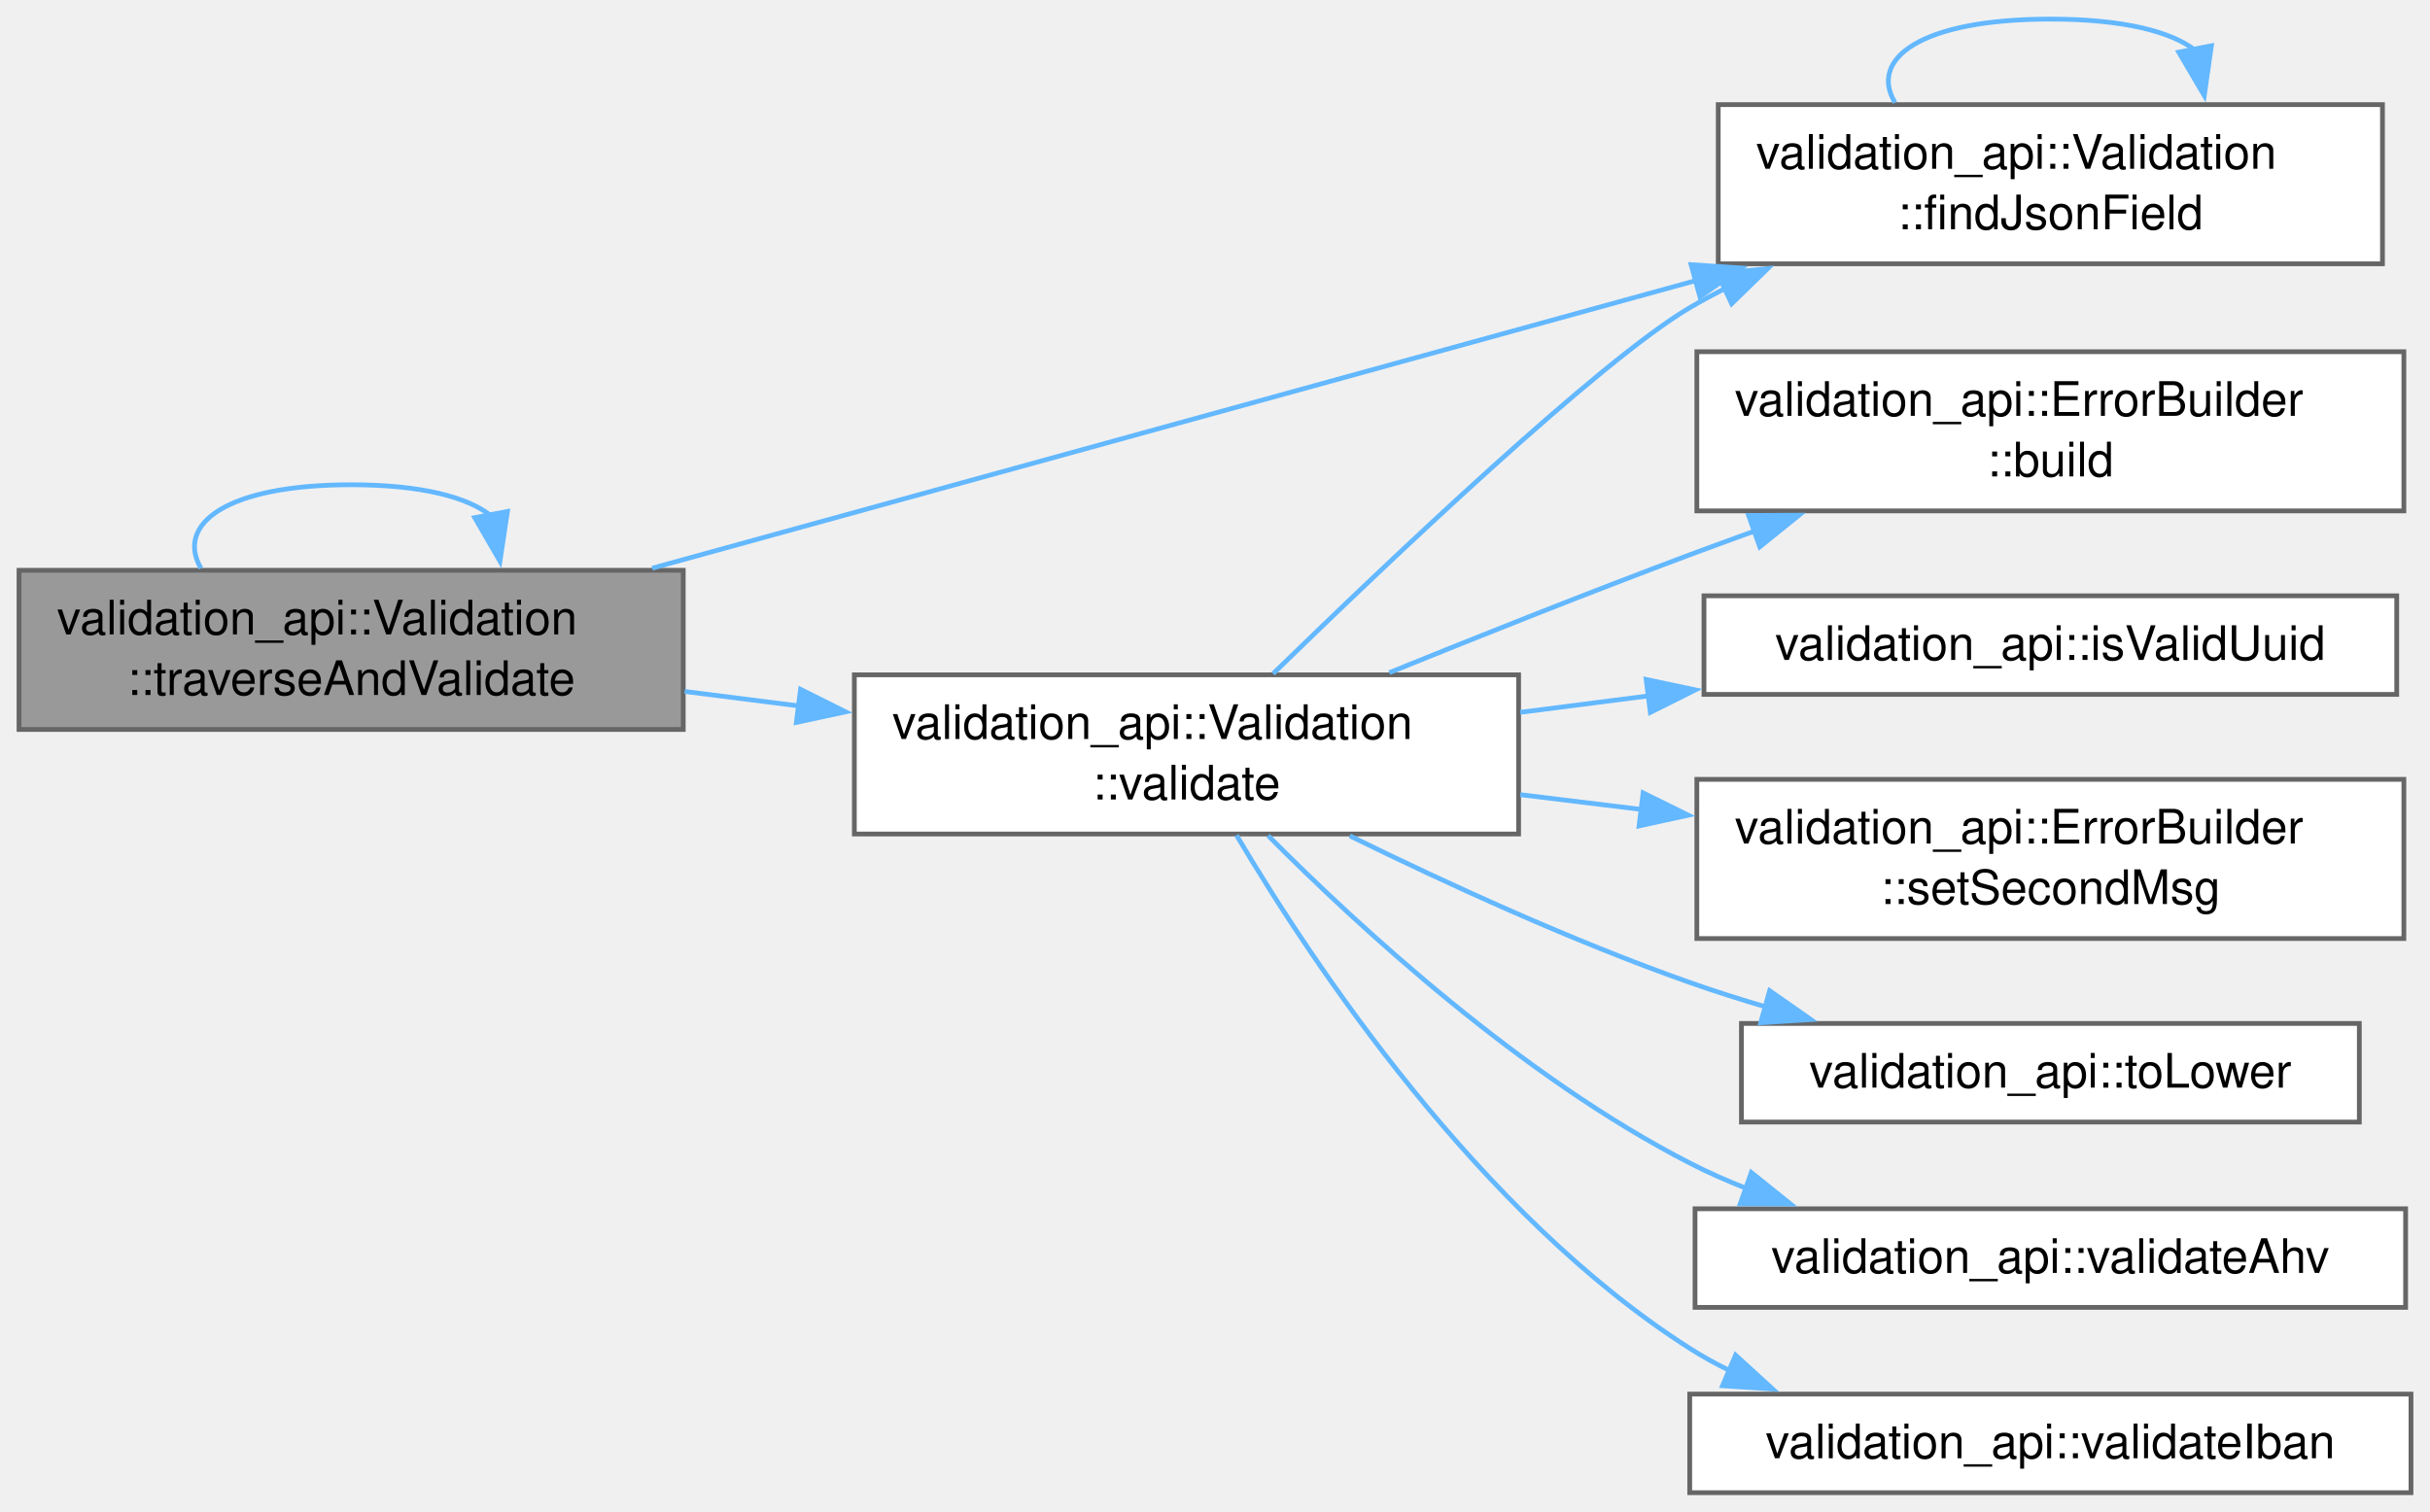
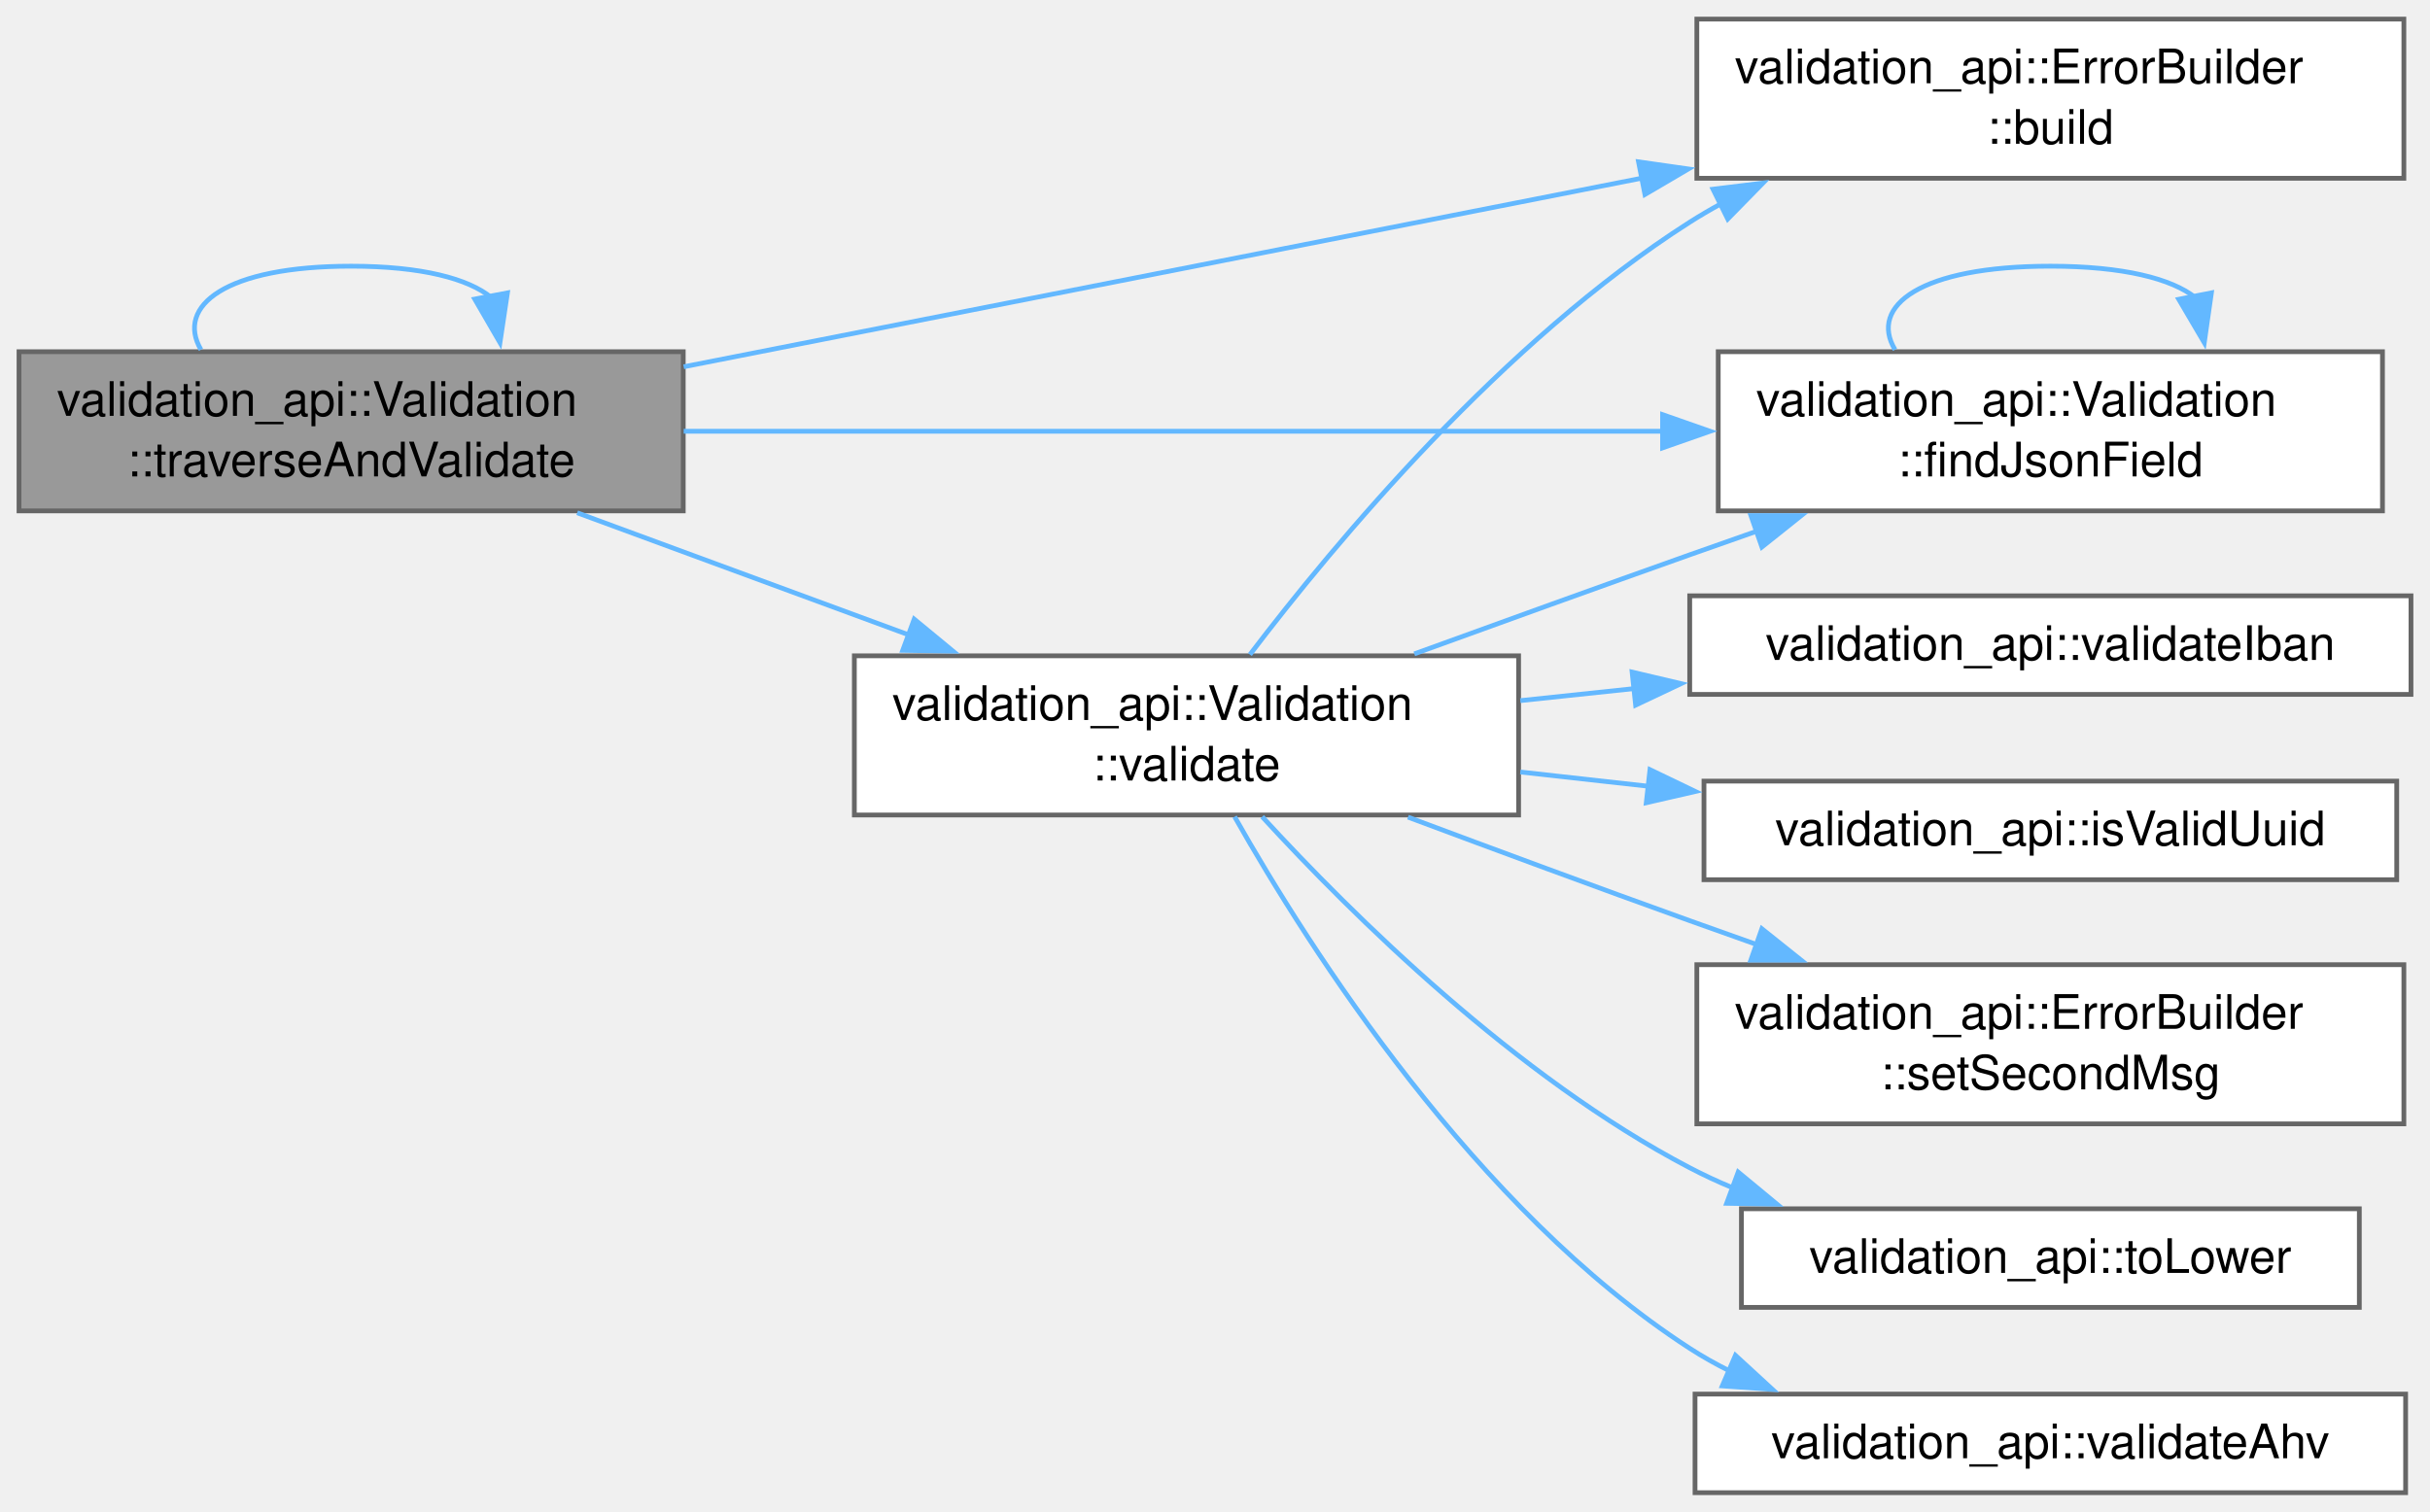
<svg xmlns="http://www.w3.org/2000/svg" xmlns:xlink="http://www.w3.org/1999/xlink" width="511pt" height="318pt" viewBox="0.00 0.00 511.25 318.12">
  <g id="graph0" class="graph" transform="scale(1 1) rotate(0) translate(4 314.12)">
    <g id="Node000001" class="node">
      <g id="a_Node000001">
        <a xlink:title="Traverse through the json object and validate the fields.">
-           <polygon fill="#999999" stroke="#666666" points="139.75,-194.12 0,-194.12 0,-160.62 139.75,-160.62 139.75,-194.12" />
-           <text text-anchor="start" x="8" y="-180.62" font-family="Helvetica,sans-Serif" font-size="10.00">validation_api::Validation</text>
-           <text text-anchor="middle" x="69.88" y="-167.88" font-family="Helvetica,sans-Serif" font-size="10.00">::traverseAndValidate</text>
+           <polygon fill="#999999" stroke="#666666" points="139.75,-240.12 0,-240.12 0,-206.62 139.75,-206.62 139.75,-240.12" />
+           <text text-anchor="start" x="8" y="-226.62" font-family="Helvetica,sans-Serif" font-size="10.00">validation_api::Validation</text>
+           <text text-anchor="middle" x="69.88" y="-213.88" font-family="Helvetica,sans-Serif" font-size="10.00">::traverseAndValidate</text>
        </a>
      </g>
    </g>
-     <g id="edge3_Node000001_Node000001" class="edge">
-       <g id="a_edge3_Node000001_Node000001">
+     <g id="edge4_Node000001_Node000001" class="edge">
+       <g id="a_edge4_Node000001_Node000001">
        <a xlink:title=" ">
-           <path fill="none" stroke="#63b8ff" d="M38.28,-194.54C32.91,-203.74 43.44,-212.12 69.88,-212.12 84.74,-212.12 94.58,-209.47 99.39,-205.51" />
-           <polygon fill="#63b8ff" stroke="#63b8ff" points="102.76,-206.5 101.19,-196.03 95.88,-205.2 102.76,-206.5" />
+           <path fill="none" stroke="#63b8ff" d="M38.28,-240.54C32.91,-249.74 43.44,-258.12 69.88,-258.12 84.74,-258.12 94.58,-255.47 99.39,-251.51" />
+           <polygon fill="#63b8ff" stroke="#63b8ff" points="102.76,-252.5 101.19,-242.03 95.88,-251.2 102.76,-252.5" />
        </a>
      </g>
    </g>
    <g id="Node000002" class="node">
      <g id="a_Node000002">
-         <a xlink:href="classvalidation__api_1_1Validation.html#a2005828d7e475090ef5a895348bfb760" target="_top" xlink:title=" ">
-           <polygon fill="white" stroke="#666666" points="497.25,-292.12 357.5,-292.12 357.5,-258.62 497.25,-258.62 497.25,-292.12" />
-           <text text-anchor="start" x="365.5" y="-278.62" font-family="Helvetica,sans-Serif" font-size="10.00">validation_api::Validation</text>
-           <text text-anchor="middle" x="427.38" y="-265.88" font-family="Helvetica,sans-Serif" font-size="10.00">::findJsonField</text>
+         <a xlink:href="classvalidation__api_1_1ErrorBuilder.html#a84327bbfe6c61e7be6966acc41ba6087" target="_top" xlink:title="Set the First Msg object.">
+           <polygon fill="white" stroke="#666666" points="501.75,-310.12 353,-310.12 353,-276.62 501.75,-276.62 501.75,-310.12" />
+           <text text-anchor="start" x="361" y="-296.62" font-family="Helvetica,sans-Serif" font-size="10.00">validation_api::ErrorBuilder</text>
+           <text text-anchor="middle" x="427.38" y="-283.88" font-family="Helvetica,sans-Serif" font-size="10.00">::build</text>
        </a>
      </g>
    </g>
    <g id="edge1_Node000001_Node000002" class="edge">
      <g id="a_edge1_Node000001_Node000002">
        <a xlink:title=" ">
-           <path fill="none" stroke="#63b8ff" d="M133.21,-194.56C194.48,-211.45 287.99,-237.23 352.86,-255.11" />
-           <polygon fill="#63b8ff" stroke="#63b8ff" points="351.79,-258.44 362.36,-257.73 353.65,-251.7 351.79,-258.44" />
+           <path fill="none" stroke="#63b8ff" d="M139.84,-236.95C197.44,-248.3 279.79,-264.51 341.44,-276.65" />
+           <polygon fill="#63b8ff" stroke="#63b8ff" points="340.73,-280.08 351.22,-278.58 342.08,-273.21 340.73,-280.08" />
        </a>
      </g>
    </g>
    <g id="Node000003" class="node">
      <g id="a_Node000003">
-         <a xlink:href="classvalidation__api_1_1Validation.html#a1cc0802269d88c233ad3c3d1d6c3dd12" target="_top" xlink:title=" ">
-           <polygon fill="white" stroke="#666666" points="315.5,-172.12 175.75,-172.12 175.75,-138.62 315.5,-138.62 315.5,-172.12" />
-           <text text-anchor="start" x="183.75" y="-158.62" font-family="Helvetica,sans-Serif" font-size="10.00">validation_api::Validation</text>
-           <text text-anchor="middle" x="245.62" y="-145.88" font-family="Helvetica,sans-Serif" font-size="10.00">::validate</text>
+         <a xlink:href="classvalidation__api_1_1Validation.html#a2005828d7e475090ef5a895348bfb760" target="_top" xlink:title=" ">
+           <polygon fill="white" stroke="#666666" points="497.25,-240.12 357.5,-240.12 357.5,-206.62 497.25,-206.62 497.25,-240.12" />
+           <text text-anchor="start" x="365.5" y="-226.62" font-family="Helvetica,sans-Serif" font-size="10.00">validation_api::Validation</text>
+           <text text-anchor="middle" x="427.38" y="-213.88" font-family="Helvetica,sans-Serif" font-size="10.00">::findJsonField</text>
        </a>
      </g>
    </g>
-     <g id="edge4_Node000001_Node000003" class="edge">
-       <g id="a_edge4_Node000001_Node000003">
+     <g id="edge2_Node000001_Node000003" class="edge">
+       <g id="a_edge2_Node000001_Node000003">
        <a xlink:title=" ">
-           <path fill="none" stroke="#63b8ff" d="M140.04,-168.62C147.96,-167.62 156.07,-166.59 164.12,-165.57" />
-           <polygon fill="#63b8ff" stroke="#63b8ff" points="164.43,-169.06 173.91,-164.33 163.55,-162.11 164.43,-169.06" />
-         </a>
-       </g>
-     </g>
-     <g id="edge2_Node000002_Node000002" class="edge">
-       <g id="a_edge2_Node000002_Node000002">
-         <a xlink:title=" ">
-           <path fill="none" stroke="#63b8ff" d="M394.7,-292.54C389.15,-301.74 400.04,-310.12 427.38,-310.12 442.75,-310.12 452.92,-307.47 457.89,-303.51" />
-           <polygon fill="#63b8ff" stroke="#63b8ff" points="461.26,-304.51 459.76,-294.02 454.39,-303.16 461.26,-304.51" />
-         </a>
-       </g>
-     </g>
-     <g id="edge6_Node000003_Node000002" class="edge">
-       <g id="a_edge6_Node000003_Node000002">
-         <a xlink:title=" ">
-           <path fill="none" stroke="#63b8ff" d="M263.85,-172.36C288.39,-196.27 332.54,-238.2 351.5,-249.38 353.94,-250.81 356.47,-252.18 359.06,-253.5" />
-           <polygon fill="#63b8ff" stroke="#63b8ff" points="357.37,-256.57 367.91,-257.61 360.32,-250.22 357.37,-256.57" />
+           <path fill="none" stroke="#63b8ff" d="M139.84,-223.38C198.86,-223.38 283.88,-223.38 345.98,-223.38" />
+           <polygon fill="#63b8ff" stroke="#63b8ff" points="345.79,-226.88 355.79,-223.38 345.79,-219.88 345.79,-226.88" />
        </a>
      </g>
    </g>
    <g id="Node000004" class="node">
      <g id="a_Node000004">
-         <a xlink:href="classvalidation__api_1_1ErrorBuilder.html#a84327bbfe6c61e7be6966acc41ba6087" target="_top" xlink:title=" ">
-           <polygon fill="white" stroke="#666666" points="501.75,-240.12 353,-240.12 353,-206.62 501.75,-206.62 501.75,-240.12" />
-           <text text-anchor="start" x="361" y="-226.62" font-family="Helvetica,sans-Serif" font-size="10.00">validation_api::ErrorBuilder</text>
-           <text text-anchor="middle" x="427.38" y="-213.88" font-family="Helvetica,sans-Serif" font-size="10.00">::build</text>
+         <a xlink:href="classvalidation__api_1_1Validation.html#a1cc0802269d88c233ad3c3d1d6c3dd12" target="_top" xlink:title=" ">
+           <polygon fill="white" stroke="#666666" points="315.5,-176.12 175.75,-176.12 175.75,-142.62 315.5,-142.62 315.5,-176.12" />
+           <text text-anchor="start" x="183.75" y="-162.62" font-family="Helvetica,sans-Serif" font-size="10.00">validation_api::Validation</text>
+           <text text-anchor="middle" x="245.62" y="-149.88" font-family="Helvetica,sans-Serif" font-size="10.00">::validate</text>
        </a>
      </g>
    </g>
-     <g id="edge5_Node000003_Node000004" class="edge">
-       <g id="a_edge5_Node000003_Node000004">
+     <g id="edge5_Node000001_Node000004" class="edge">
+       <g id="a_edge5_Node000001_Node000004">
        <a xlink:title=" ">
-           <path fill="none" stroke="#63b8ff" d="M288.3,-172.58C307.47,-180.36 330.56,-189.55 351.5,-197.38 355.92,-199.03 360.51,-200.7 365.13,-202.37" />
-           <polygon fill="#63b8ff" stroke="#63b8ff" points="363.89,-205.65 374.49,-205.71 366.24,-199.05 363.89,-205.65" />
+           <path fill="none" stroke="#63b8ff" d="M117.44,-206.22C138.96,-198.3 164.72,-188.81 187.41,-180.45" />
+           <polygon fill="#63b8ff" stroke="#63b8ff" points="188.34,-183.84 196.51,-177.1 185.92,-177.27 188.34,-183.84" />
+         </a>
+       </g>
+     </g>
+     <g id="edge3_Node000003_Node000003" class="edge">
+       <g id="a_edge3_Node000003_Node000003">
+         <a xlink:title=" ">
+           <path fill="none" stroke="#63b8ff" d="M394.7,-240.54C389.15,-249.74 400.04,-258.12 427.38,-258.12 442.75,-258.12 452.92,-255.47 457.89,-251.51" />
+           <polygon fill="#63b8ff" stroke="#63b8ff" points="461.26,-252.51 459.76,-242.02 454.39,-251.16 461.26,-252.51" />
+         </a>
+       </g>
+     </g>
+     <g id="edge6_Node000004_Node000002" class="edge">
+       <g id="a_edge6_Node000004_Node000002">
+         <a xlink:title=" ">
+           <path fill="none" stroke="#63b8ff" d="M258.97,-176.38C276.89,-199.93 312.26,-242.38 351.5,-267.38 353.62,-268.73 355.82,-270.02 358.08,-271.25" />
+           <polygon fill="#63b8ff" stroke="#63b8ff" points="356.4,-274.32 366.91,-275.61 359.5,-268.05 356.4,-274.32" />
+         </a>
+       </g>
+     </g>
+     <g id="edge7_Node000004_Node000003" class="edge">
+       <g id="a_edge7_Node000004_Node000003">
+         <a xlink:title=" ">
+           <path fill="none" stroke="#63b8ff" d="M293.56,-176.53C311.65,-183.11 332.52,-190.64 351.5,-197.38 356.15,-199.02 360.96,-200.72 365.81,-202.42" />
+           <polygon fill="#63b8ff" stroke="#63b8ff" points="364.38,-205.63 374.97,-205.63 366.69,-199.02 364.38,-205.63" />
        </a>
      </g>
    </g>
    <g id="Node000005" class="node">
      <g id="a_Node000005">
        <a xlink:href="namespacevalidation__api.html#ac19e25b4d8364b0f52152440dd5ecbda" target="_top" xlink:title=" ">
-           <polygon fill="white" stroke="#666666" points="500.25,-188.75 354.5,-188.75 354.5,-168 500.25,-168 500.25,-188.75" />
-           <text text-anchor="middle" x="427.38" y="-175.25" font-family="Helvetica,sans-Serif" font-size="10.00">validation_api::isValidUuid</text>
+           <polygon fill="white" stroke="#666666" points="500.25,-149.75 354.5,-149.75 354.5,-129 500.25,-129 500.25,-149.75" />
+           <text text-anchor="middle" x="427.38" y="-136.25" font-family="Helvetica,sans-Serif" font-size="10.00">validation_api::isValidUuid</text>
        </a>
      </g>
    </g>
-     <g id="edge7_Node000003_Node000005" class="edge">
-       <g id="a_edge7_Node000003_Node000005">
+     <g id="edge8_Node000004_Node000005" class="edge">
+       <g id="a_edge8_Node000004_Node000005">
        <a xlink:title=" ">
-           <path fill="none" stroke="#63b8ff" d="M315.86,-164.23C324.7,-165.36 333.81,-166.53 342.83,-167.69" />
-           <polygon fill="#63b8ff" stroke="#63b8ff" points="342.33,-171.15 352.69,-168.95 343.22,-164.21 342.33,-171.15" />
+           <path fill="none" stroke="#63b8ff" d="M315.86,-151.67C324.7,-150.69 333.81,-149.67 342.83,-148.67" />
+           <polygon fill="#63b8ff" stroke="#63b8ff" points="343.14,-152.16 352.69,-147.57 342.36,-145.2 343.14,-152.16" />
        </a>
      </g>
    </g>
    <g id="Node000006" class="node">
      <g id="a_Node000006">
-         <a xlink:href="classvalidation__api_1_1ErrorBuilder.html#a014e70c2f2b4a2ee879c363b4a2174f2" target="_top" xlink:title=" ">
-           <polygon fill="white" stroke="#666666" points="501.75,-150.12 353,-150.12 353,-116.62 501.75,-116.62 501.75,-150.12" />
-           <text text-anchor="start" x="361" y="-136.62" font-family="Helvetica,sans-Serif" font-size="10.00">validation_api::ErrorBuilder</text>
-           <text text-anchor="middle" x="427.38" y="-123.88" font-family="Helvetica,sans-Serif" font-size="10.00">::setSecondMsg</text>
+         <a xlink:href="classvalidation__api_1_1ErrorBuilder.html#a014e70c2f2b4a2ee879c363b4a2174f2" target="_top" xlink:title="Set the First Msg object.">
+           <polygon fill="white" stroke="#666666" points="501.75,-111.12 353,-111.12 353,-77.62 501.75,-77.62 501.75,-111.12" />
+           <text text-anchor="start" x="361" y="-97.62" font-family="Helvetica,sans-Serif" font-size="10.00">validation_api::ErrorBuilder</text>
+           <text text-anchor="middle" x="427.38" y="-84.88" font-family="Helvetica,sans-Serif" font-size="10.00">::setSecondMsg</text>
        </a>
      </g>
    </g>
-     <g id="edge8_Node000003_Node000006" class="edge">
-       <g id="a_edge8_Node000003_Node000006">
+     <g id="edge9_Node000004_Node000006" class="edge">
+       <g id="a_edge9_Node000004_Node000006">
        <a xlink:title=" ">
-           <path fill="none" stroke="#63b8ff" d="M315.86,-146.9C324.25,-145.87 332.9,-144.82 341.48,-143.77" />
-           <polygon fill="#63b8ff" stroke="#63b8ff" points="341.7,-147.27 351.2,-142.58 340.85,-140.32 341.7,-147.27" />
+           <path fill="none" stroke="#63b8ff" d="M292.23,-142.17C310.61,-135.3 332.03,-127.37 351.5,-120.38 356.14,-118.71 360.95,-117 365.79,-115.29" />
+           <polygon fill="#63b8ff" stroke="#63b8ff" points="366.68,-118.68 374.95,-112.07 364.36,-112.08 366.68,-118.68" />
        </a>
      </g>
    </g>
    <g id="Node000007" class="node">
      <g id="a_Node000007">
        <a xlink:href="namespacevalidation__api.html#a6dd56dcf7358b332bb906a2d27fddd0b" target="_top" xlink:title="Converts string to all lowercase.">
-           <polygon fill="white" stroke="#666666" points="492.38,-98.75 362.38,-98.75 362.38,-78 492.38,-78 492.38,-98.75" />
-           <text text-anchor="middle" x="427.38" y="-85.25" font-family="Helvetica,sans-Serif" font-size="10.00">validation_api::toLower</text>
+           <polygon fill="white" stroke="#666666" points="492.38,-59.75 362.38,-59.75 362.38,-39 492.38,-39 492.38,-59.75" />
+           <text text-anchor="middle" x="427.38" y="-46.25" font-family="Helvetica,sans-Serif" font-size="10.00">validation_api::toLower</text>
        </a>
      </g>
    </g>
-     <g id="edge9_Node000003_Node000007" class="edge">
-       <g id="a_edge9_Node000003_Node000007">
+     <g id="edge10_Node000004_Node000007" class="edge">
+       <g id="a_edge10_Node000004_Node000007">
        <a xlink:title=" ">
-           <path fill="none" stroke="#63b8ff" d="M279.99,-138.23C300.29,-128.27 326.95,-116.03 351.5,-107.38 356.74,-105.53 362.25,-103.78 367.8,-102.15" />
-           <polygon fill="#63b8ff" stroke="#63b8ff" points="368.32,-105.64 377,-99.57 366.43,-98.9 368.32,-105.64" />
+           <path fill="none" stroke="#63b8ff" d="M261.55,-142.26C280.45,-121.66 314.97,-87.47 351.5,-68.38 354.4,-66.86 357.42,-65.46 360.52,-64.17" />
+           <polygon fill="#63b8ff" stroke="#63b8ff" points="361.7,-67.47 369.87,-60.71 359.27,-60.9 361.7,-67.47" />
        </a>
      </g>
    </g>
    <g id="Node000008" class="node">
      <g id="a_Node000008">
        <a xlink:href="namespacevalidation__api.html#aae32fd7a0b5886a49454679d46ed4bd1" target="_top" xlink:title="Validates Ahv string.">
-           <polygon fill="white" stroke="#666666" points="502.12,-59.75 352.62,-59.75 352.62,-39 502.12,-39 502.12,-59.75" />
-           <text text-anchor="middle" x="427.38" y="-46.25" font-family="Helvetica,sans-Serif" font-size="10.00">validation_api::validateAhv</text>
+           <polygon fill="white" stroke="#666666" points="502.12,-20.75 352.62,-20.75 352.62,0 502.12,0 502.12,-20.75" />
+           <text text-anchor="middle" x="427.38" y="-7.25" font-family="Helvetica,sans-Serif" font-size="10.00">validation_api::validateAhv</text>
        </a>
      </g>
    </g>
-     <g id="edge10_Node000003_Node000008" class="edge">
-       <g id="a_edge10_Node000003_Node000008">
+     <g id="edge11_Node000004_Node000008" class="edge">
+       <g id="a_edge11_Node000004_Node000008">
        <a xlink:title=" ">
-           <path fill="none" stroke="#63b8ff" d="M262.81,-138.27C282.14,-118.82 316.3,-87.43 351.5,-69.38 355.36,-67.39 359.44,-65.59 363.62,-63.96" />
-           <polygon fill="#63b8ff" stroke="#63b8ff" points="364.46,-67.38 372.72,-60.75 362.12,-60.78 364.46,-67.38" />
+           <path fill="none" stroke="#63b8ff" d="M255.75,-142.26C271.49,-114.43 306.44,-59.55 351.5,-30.38 354.2,-28.63 357.05,-27.03 359.99,-25.57" />
+           <polygon fill="#63b8ff" stroke="#63b8ff" points="361.12,-28.9 368.92,-21.73 358.35,-22.47 361.12,-28.9" />
        </a>
      </g>
    </g>
    <g id="Node000009" class="node">
      <g id="a_Node000009">
        <a xlink:href="namespacevalidation__api.html#a0a2b975e162ced567ba3a6075684092a" target="_top" xlink:title="Validates Iban string.">
-           <polygon fill="white" stroke="#666666" points="503.25,-20.75 351.5,-20.75 351.5,0 503.25,0 503.25,-20.75" />
-           <text text-anchor="middle" x="427.38" y="-7.25" font-family="Helvetica,sans-Serif" font-size="10.00">validation_api::validateIban</text>
+           <polygon fill="white" stroke="#666666" points="503.25,-188.75 351.5,-188.75 351.5,-168 503.25,-168 503.25,-188.75" />
+           <text text-anchor="middle" x="427.38" y="-175.25" font-family="Helvetica,sans-Serif" font-size="10.00">validation_api::validateIban</text>
        </a>
      </g>
    </g>
-     <g id="edge11_Node000003_Node000009" class="edge">
-       <g id="a_edge11_Node000003_Node000009">
+     <g id="edge12_Node000004_Node000009" class="edge">
+       <g id="a_edge12_Node000004_Node000009">
        <a xlink:title=" ">
-           <path fill="none" stroke="#63b8ff" d="M256.15,-138.36C272.21,-111.26 307.29,-58.52 351.5,-30.38 354.21,-28.65 357.07,-27.07 360.03,-25.63" />
-           <polygon fill="#63b8ff" stroke="#63b8ff" points="361.15,-28.95 368.97,-21.81 358.4,-22.51 361.15,-28.95" />
+           <path fill="none" stroke="#63b8ff" d="M315.86,-166.69C323.73,-167.53 331.82,-168.38 339.87,-169.23" />
+           <polygon fill="#63b8ff" stroke="#63b8ff" points="339.38,-172.7 349.69,-170.27 340.12,-165.74 339.38,-172.7" />
        </a>
      </g>
    </g>
  </g>
</svg>
